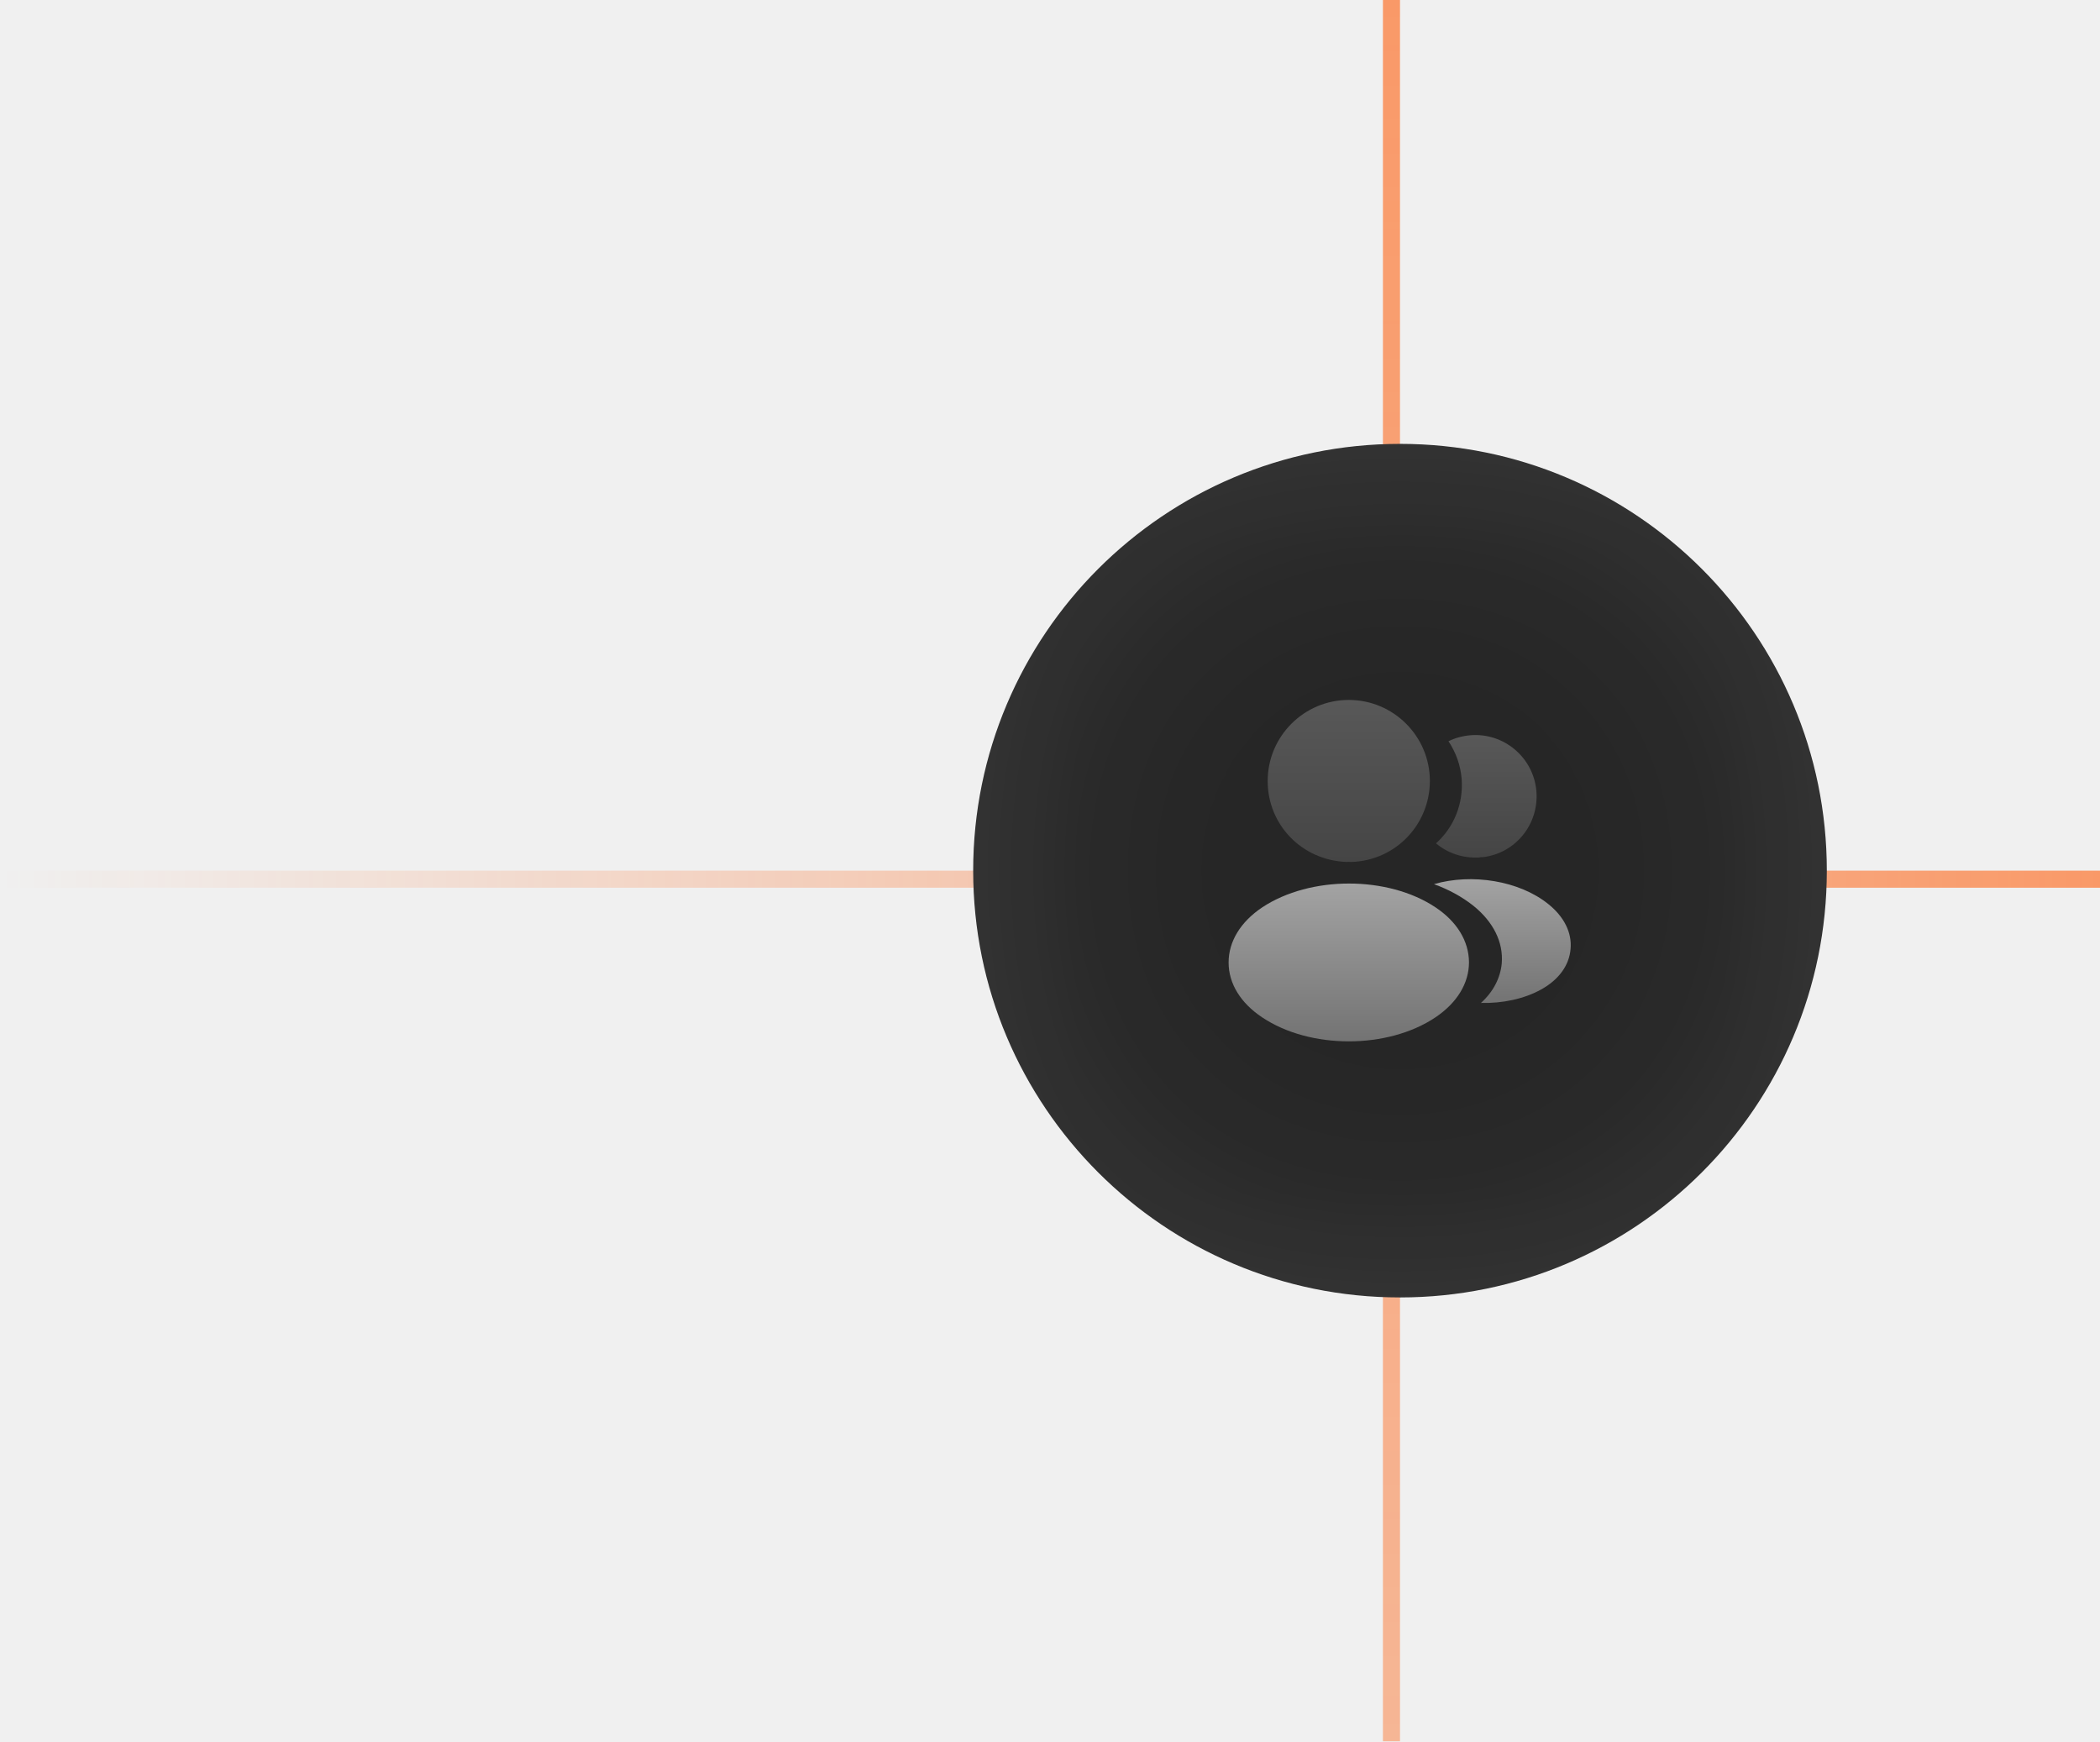
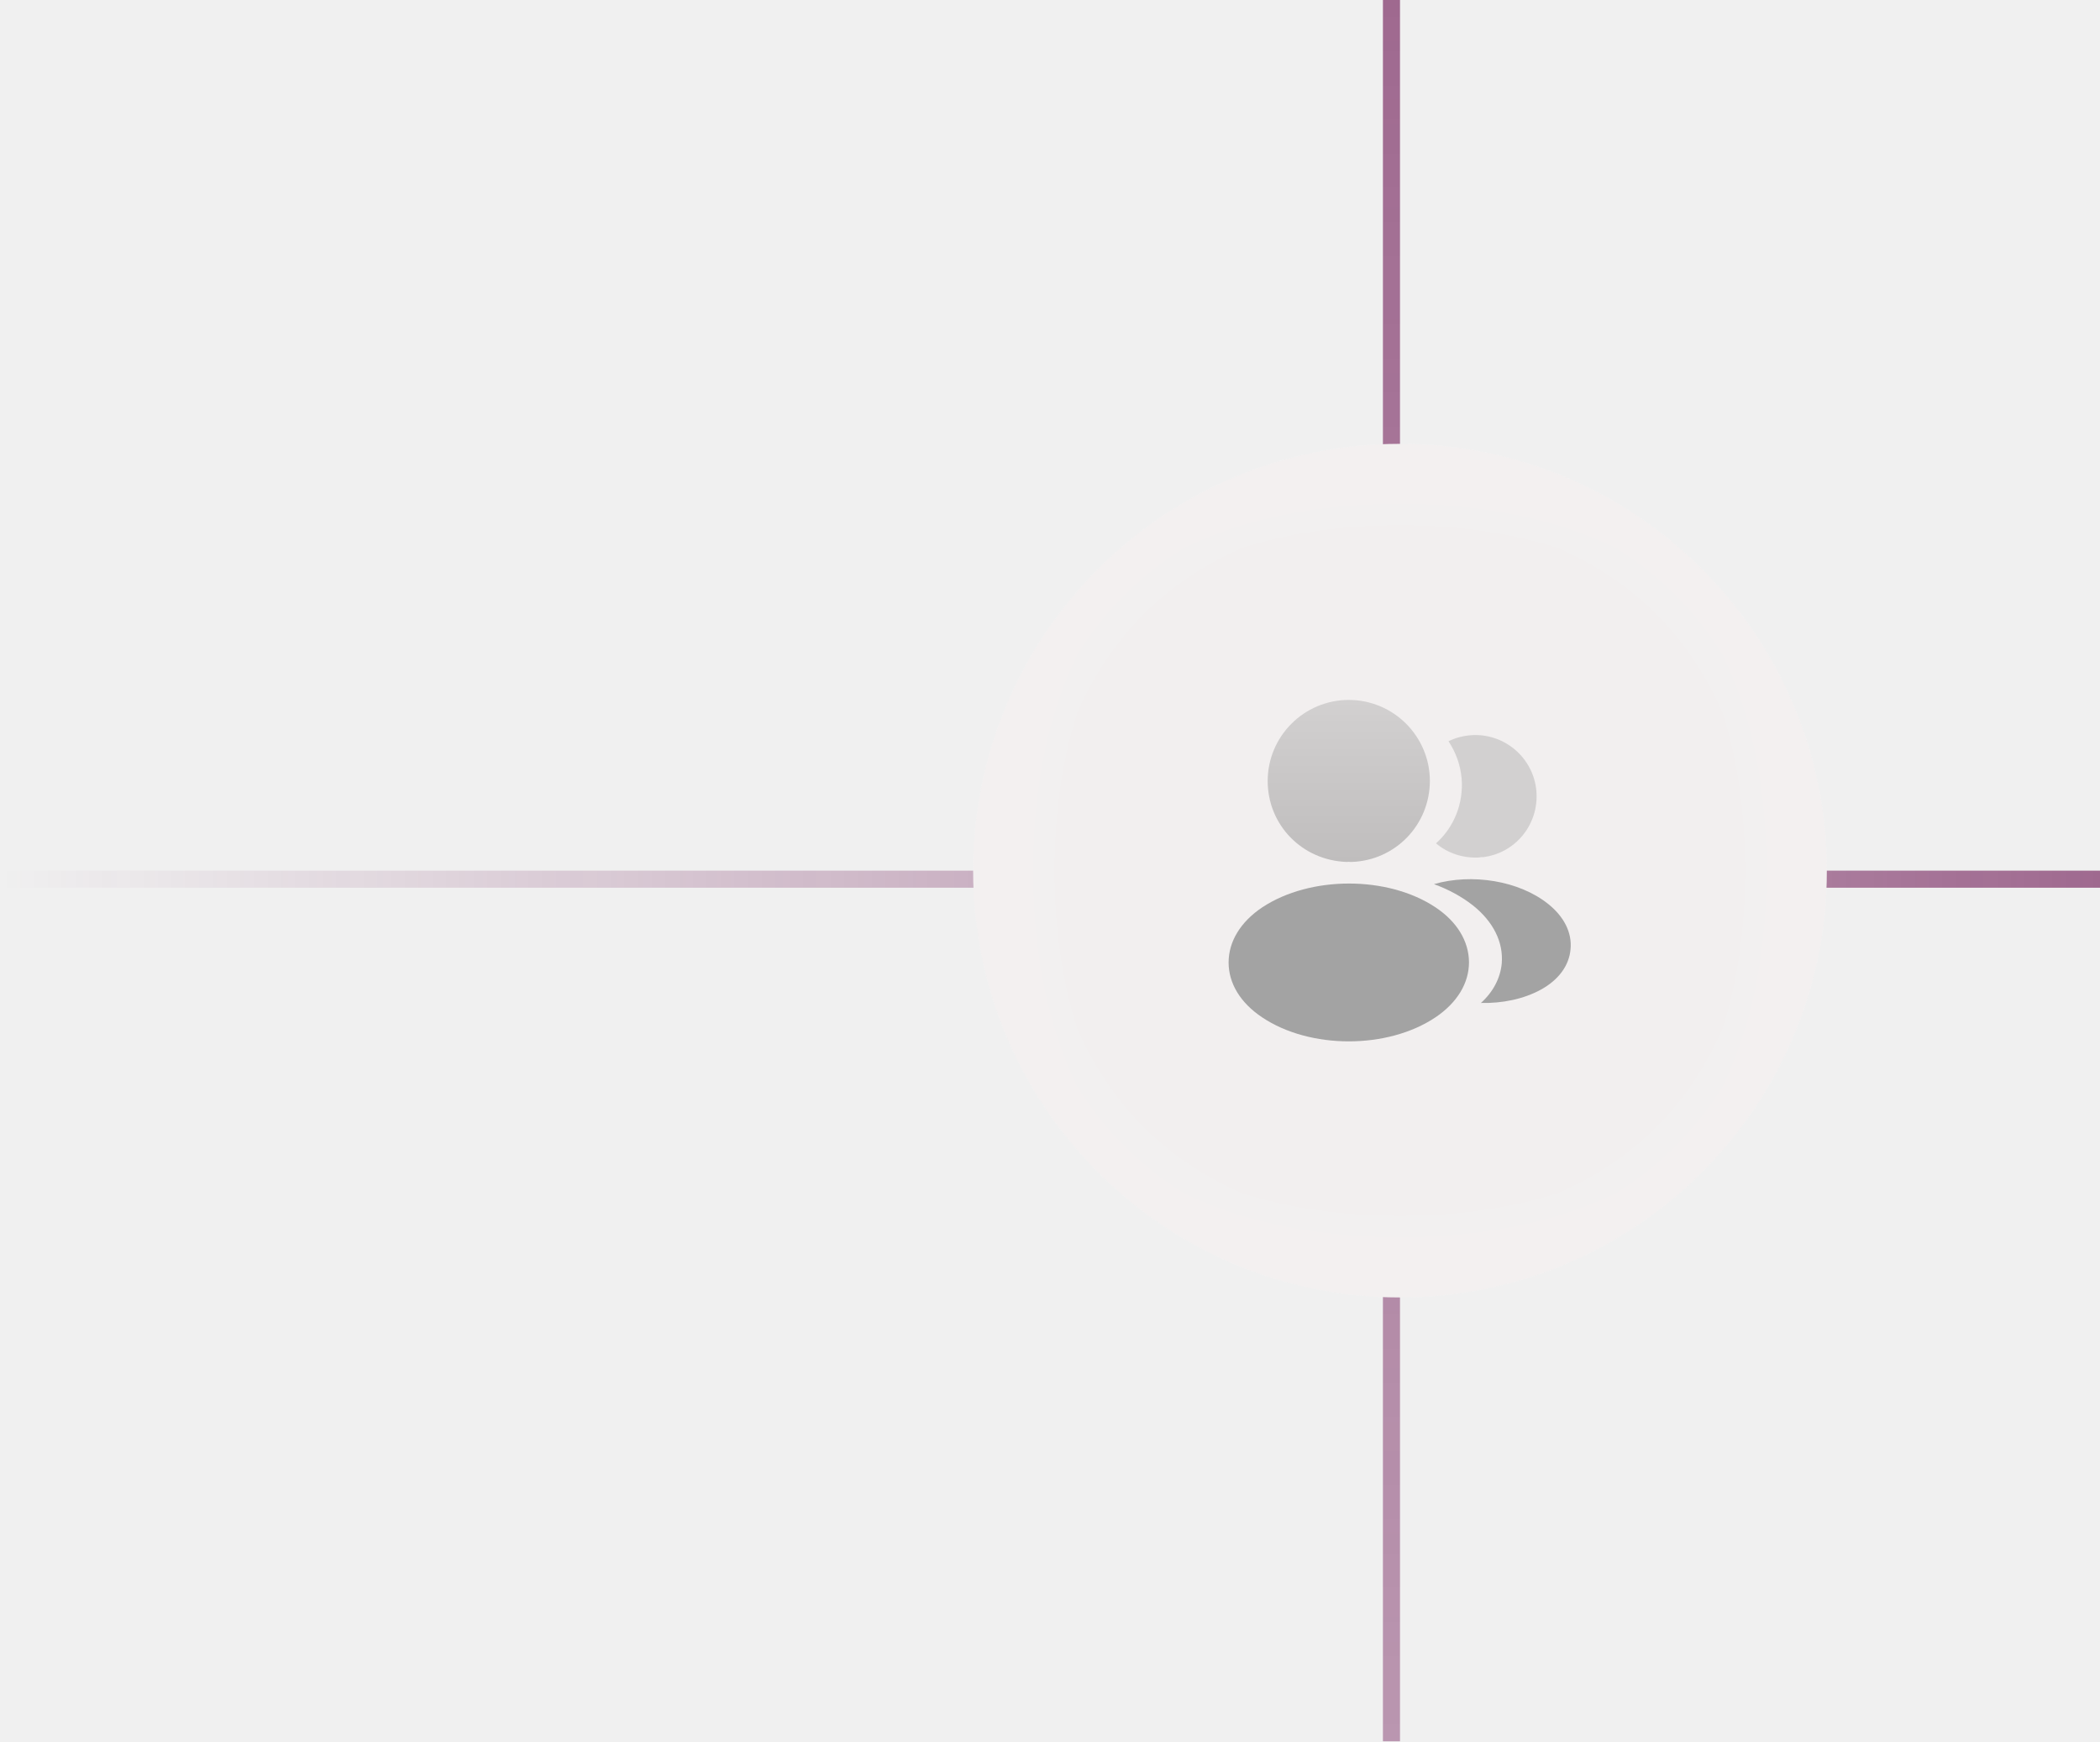
<svg xmlns="http://www.w3.org/2000/svg" width="123" height="102" viewBox="0 0 123 102" fill="none">
-   <line x1="123" y1="51.5" x2="-4.37115e-08" y2="51.5" stroke="url(#paint0_linear_729_215)" />
-   <line x1="81.5" y1="102" x2="81.5" y2="2.18557e-08" stroke="url(#paint1_linear_729_215)" />
+   <line x1="123" y1="51.5" x2="-4.37115e-08" y2="51.5" stroke="url(#paint0_linear_729_215)" fill="#ffffff" />
+   <line x1="81.5" y1="102" x2="81.5" y2="2.18557e-08" stroke="url(#paint1_linear_729_215)" fill="#ffffff" />
  <g filter="url(#filter0_i_729_215)">
-     <circle cx="82" cy="51" r="25" fill="#262626" />
+     <circle cx="82" cy="51" r="25" fill="#f2efef" />
  </g>
  <path opacity="0.4" d="M79 41C76.38 41 74.25 43.13 74.25 45.75C74.25 48.32 76.26 50.4 78.88 50.49C78.96 50.48 79.04 50.48 79.1 50.49C79.12 50.49 79.13 50.49 79.15 50.49C79.16 50.49 79.16 50.49 79.17 50.49C81.73 50.4 83.74 48.32 83.75 45.75C83.75 43.13 81.62 41 79 41Z" fill="url(#paint2_linear_729_215)" />
-   <path d="M84.081 53.15C81.291 51.29 76.741 51.29 73.931 53.15C72.661 54 71.961 55.15 71.961 56.38C71.961 57.61 72.661 58.75 73.921 59.59C75.321 60.53 77.161 61 79.001 61C80.841 61 82.681 60.53 84.081 59.59C85.341 58.74 86.041 57.6 86.041 56.36C86.031 55.13 85.341 53.99 84.081 53.15Z" fill="url(#paint3_linear_729_215)" />
-   <path opacity="0.4" d="M89.989 46.34C90.149 48.28 88.769 49.98 86.859 50.21C86.849 50.21 86.849 50.21 86.839 50.21H86.809C86.749 50.21 86.689 50.21 86.639 50.23C85.669 50.28 84.779 49.97 84.109 49.4C85.139 48.48 85.729 47.1 85.609 45.6C85.539 44.79 85.259 44.05 84.839 43.42C85.219 43.23 85.659 43.11 86.109 43.07C88.069 42.9 89.819 44.36 89.989 46.34Z" fill="url(#paint4_linear_729_215)" />
-   <path d="M91.99 55.59C91.91 56.56 91.29 57.4 90.25 57.97C89.25 58.52 87.99 58.78 86.74 58.75C87.46 58.1 87.88 57.29 87.96 56.43C88.06 55.19 87.47 54 86.29 53.05C85.62 52.52 84.84 52.1 83.99 51.79C86.2 51.15 88.98 51.58 90.69 52.96C91.61 53.7 92.08 54.63 91.99 55.59Z" fill="url(#paint5_linear_729_215)" />
-   <defs>
-     <filter id="filter0_i_729_215" x="57" y="26" width="50" height="50" filterUnits="userSpaceOnUse" color-interpolation-filters="sRGB">
-       <feFlood flood-opacity="0" result="BackgroundImageFix" />
-       <feBlend mode="normal" in="SourceGraphic" in2="BackgroundImageFix" result="shape" />
-       <feColorMatrix in="SourceAlpha" type="matrix" values="0 0 0 0 0 0 0 0 0 0 0 0 0 0 0 0 0 0 127 0" result="hardAlpha" />
-       <feMorphology radius="2" operator="erode" in="SourceAlpha" result="effect1_innerShadow_729_215" />
-       <feOffset />
-       <feGaussianBlur stdDeviation="6.5" />
-       <feComposite in2="hardAlpha" operator="arithmetic" k2="-1" k3="1" />
-       <feColorMatrix type="matrix" values="0 0 0 0 1 0 0 0 0 1 0 0 0 0 1 0 0 0 0.08 0" />
-       <feBlend mode="normal" in2="shape" result="effect1_innerShadow_729_215" />
+   <path d="M84.081 53.15C81.291 51.29 76.741 51.29 73.931 53.15C72.661 54 71.961 55.15 71.961 56.38C71.961 57.61 72.661 58.75 73.921 59.59C75.321 60.53 77.161 61 79.001 61C80.841 61 82.681 60.53 84.081 59.59C85.341 58.74 86.041 57.6 86.041 56.36C86.031 55.13 85.341 53.99 84.081 53.15Z" fill="#a3a3a3" />
+   <path opacity="0.4" d="M89.989 46.34C90.149 48.28 88.769 49.98 86.859 50.21C86.849 50.21 86.849 50.21 86.839 50.21H86.809C86.749 50.21 86.689 50.21 86.639 50.23C85.669 50.28 84.779 49.97 84.109 49.4C85.139 48.48 85.729 47.1 85.609 45.6C85.539 44.79 85.259 44.05 84.839 43.42C85.219 43.23 85.659 43.11 86.109 43.07C88.069 42.9 89.819 44.36 89.989 46.34Z" fill="#a3a3a3" />
+   <path d="M91.99 55.59C91.91 56.56 91.29 57.4 90.25 57.97C89.25 58.52 87.99 58.78 86.74 58.75C87.46 58.1 87.88 57.29 87.96 56.43C88.06 55.19 87.47 54 86.29 53.05C85.62 52.52 84.84 52.1 83.99 51.79C86.2 51.15 88.98 51.58 90.69 52.96C91.61 53.7 92.08 54.63 91.99 55.59Z" fill="#a3a3a3" />
+   <defs fill="#ffffff">
+     <filter id="filter0_i_729_215" x="57" y="26" width="50" height="50" filterUnits="userSpaceOnUse" color-interpolation-filters="sRGB" fill="#ffffff">
+       <feFlood flood-opacity="0" result="BackgroundImageFix" fill="#ffffff" />
+       <feBlend mode="normal" in="SourceGraphic" in2="BackgroundImageFix" result="shape" fill="#ffffff" />
+       <feColorMatrix in="SourceAlpha" type="matrix" values="0 0 0 0 0 0 0 0 0 0 0 0 0 0 0 0 0 0 127 0" result="hardAlpha" fill="#ffffff" />
+       <feMorphology radius="2" operator="erode" in="SourceAlpha" result="effect1_innerShadow_729_215" fill="#ffffff" />
+       <feOffset fill="#ffffff" />
+       <feGaussianBlur stdDeviation="6.5" fill="#ffffff" />
+       <feComposite in2="hardAlpha" operator="arithmetic" k2="-1" k3="1" fill="#ffffff" />
+       <feColorMatrix type="matrix" values="0 0 0 0 1 0 0 0 0 1 0 0 0 0 1 0 0 0 0.08 0" fill="#ffffff" />
+       <feBlend mode="normal" in2="shape" result="effect1_innerShadow_729_215" fill="#ffffff" />
    </filter>
-     <linearGradient id="paint0_linear_729_215" x1="123" y1="50.5" x2="4.37115e-08" y2="50.5" gradientUnits="userSpaceOnUse">
-       <stop stop-color="#FF5F0D" stop-opacity="0.6" />
-       <stop offset="1" stop-color="#FF5F0D" stop-opacity="0" />
+     <linearGradient id="paint0_linear_729_215" x1="123" y1="50.5" x2="4.37115e-08" y2="50.5" gradientUnits="userSpaceOnUse" fill="#ffffff">
+       <stop stop-color="#690f4f" stop-opacity="0.6" fill="#ffffff" />
+       <stop offset="1" stop-color="#690f4f" stop-opacity="0" fill="#ffffff" />
    </linearGradient>
-     <linearGradient id="paint1_linear_729_215" x1="82.5" y1="102" x2="82.5" y2="-2.18557e-08" gradientUnits="userSpaceOnUse">
-       <stop stop-color="#FF5F0D" stop-opacity="0.4" />
-       <stop offset="1" stop-color="#FF5F0D" stop-opacity="0.6" />
+     <linearGradient id="paint1_linear_729_215" x1="82.5" y1="102" x2="82.5" y2="-2.18557e-08" gradientUnits="userSpaceOnUse" fill="#ffffff">
+       <stop stop-color="#690f4f" stop-opacity="0.4" fill="#ffffff" />
+       <stop offset="1" stop-color="#690f4f" stop-opacity="0.6" fill="#ffffff" />
    </linearGradient>
-     <linearGradient id="paint2_linear_729_215" x1="79" y1="41" x2="79" y2="50.49" gradientUnits="userSpaceOnUse">
-       <stop stop-color="#A3A3A3" />
-       <stop offset="1" stop-color="#737373" />
+     <linearGradient id="paint2_linear_729_215" x1="79" y1="41" x2="79" y2="50.49" gradientUnits="userSpaceOnUse" fill="#ffffff">
+       <stop stop-color="#A3A3A3" fill="#ffffff" />
+       <stop offset="1" stop-color="#737373" fill="#ffffff" />
    </linearGradient>
-     <linearGradient id="paint3_linear_729_215" x1="79.001" y1="51.755" x2="79.001" y2="61" gradientUnits="userSpaceOnUse">
-       <stop stop-color="#A3A3A3" />
-       <stop offset="1" stop-color="#737373" />
+     <linearGradient id="paint3_linear_729_215" x1="79.001" y1="51.755" x2="79.001" y2="61" gradientUnits="userSpaceOnUse" fill="#ffffff">
+       <stop stop-color="#A3A3A3" fill="#ffffff" />
+       <stop offset="1" stop-color="#737373" fill="#ffffff" />
    </linearGradient>
-     <linearGradient id="paint4_linear_729_215" x1="87.056" y1="43.057" x2="87.056" y2="50.235" gradientUnits="userSpaceOnUse">
-       <stop stop-color="#A3A3A3" />
-       <stop offset="1" stop-color="#737373" />
+     <linearGradient id="paint4_linear_729_215" x1="87.056" y1="43.057" x2="87.056" y2="50.235" gradientUnits="userSpaceOnUse" fill="#ffffff">
+       <stop stop-color="#A3A3A3" fill="#ffffff" />
+       <stop offset="1" stop-color="#737373" fill="#ffffff" />
    </linearGradient>
-     <linearGradient id="paint5_linear_729_215" x1="87.996" y1="51.5" x2="87.996" y2="58.753" gradientUnits="userSpaceOnUse">
-       <stop stop-color="#A3A3A3" />
-       <stop offset="1" stop-color="#737373" />
+     <linearGradient id="paint5_linear_729_215" x1="87.996" y1="51.5" x2="87.996" y2="58.753" gradientUnits="userSpaceOnUse" fill="#ffffff">
+       <stop stop-color="#A3A3A3" fill="#ffffff" />
+       <stop offset="1" stop-color="#737373" fill="#ffffff" />
    </linearGradient>
  </defs>
</svg>
